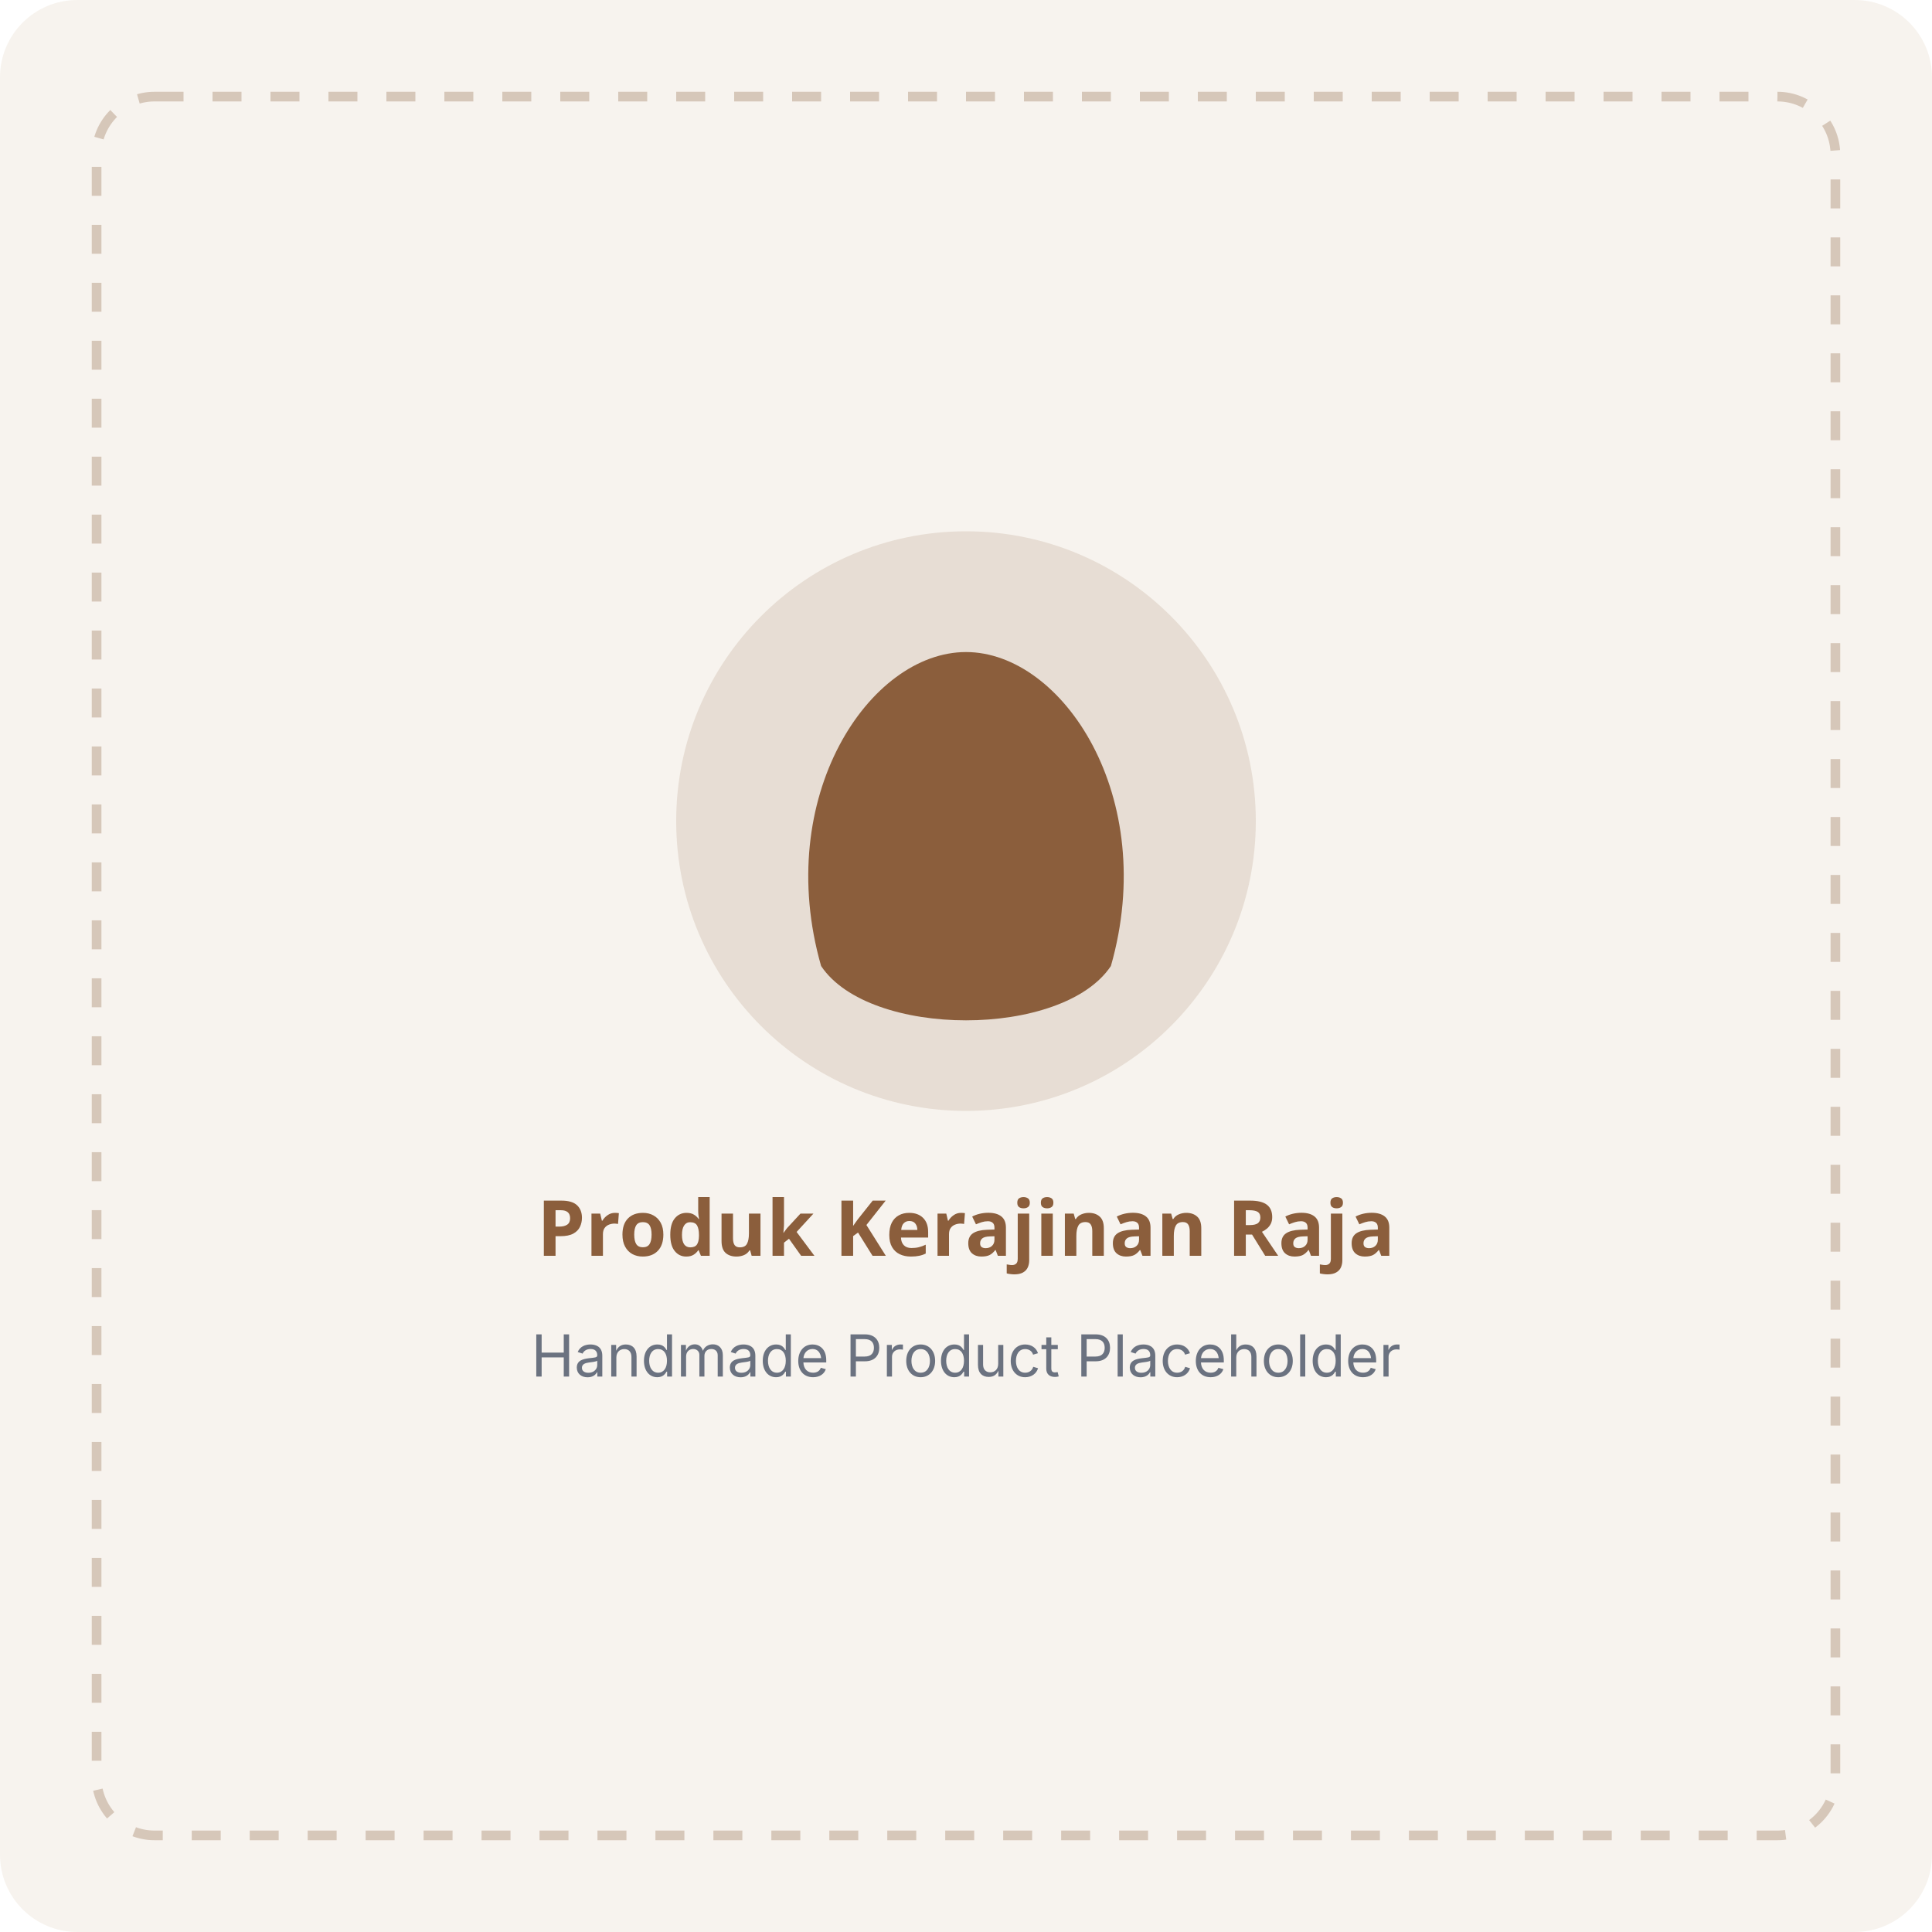
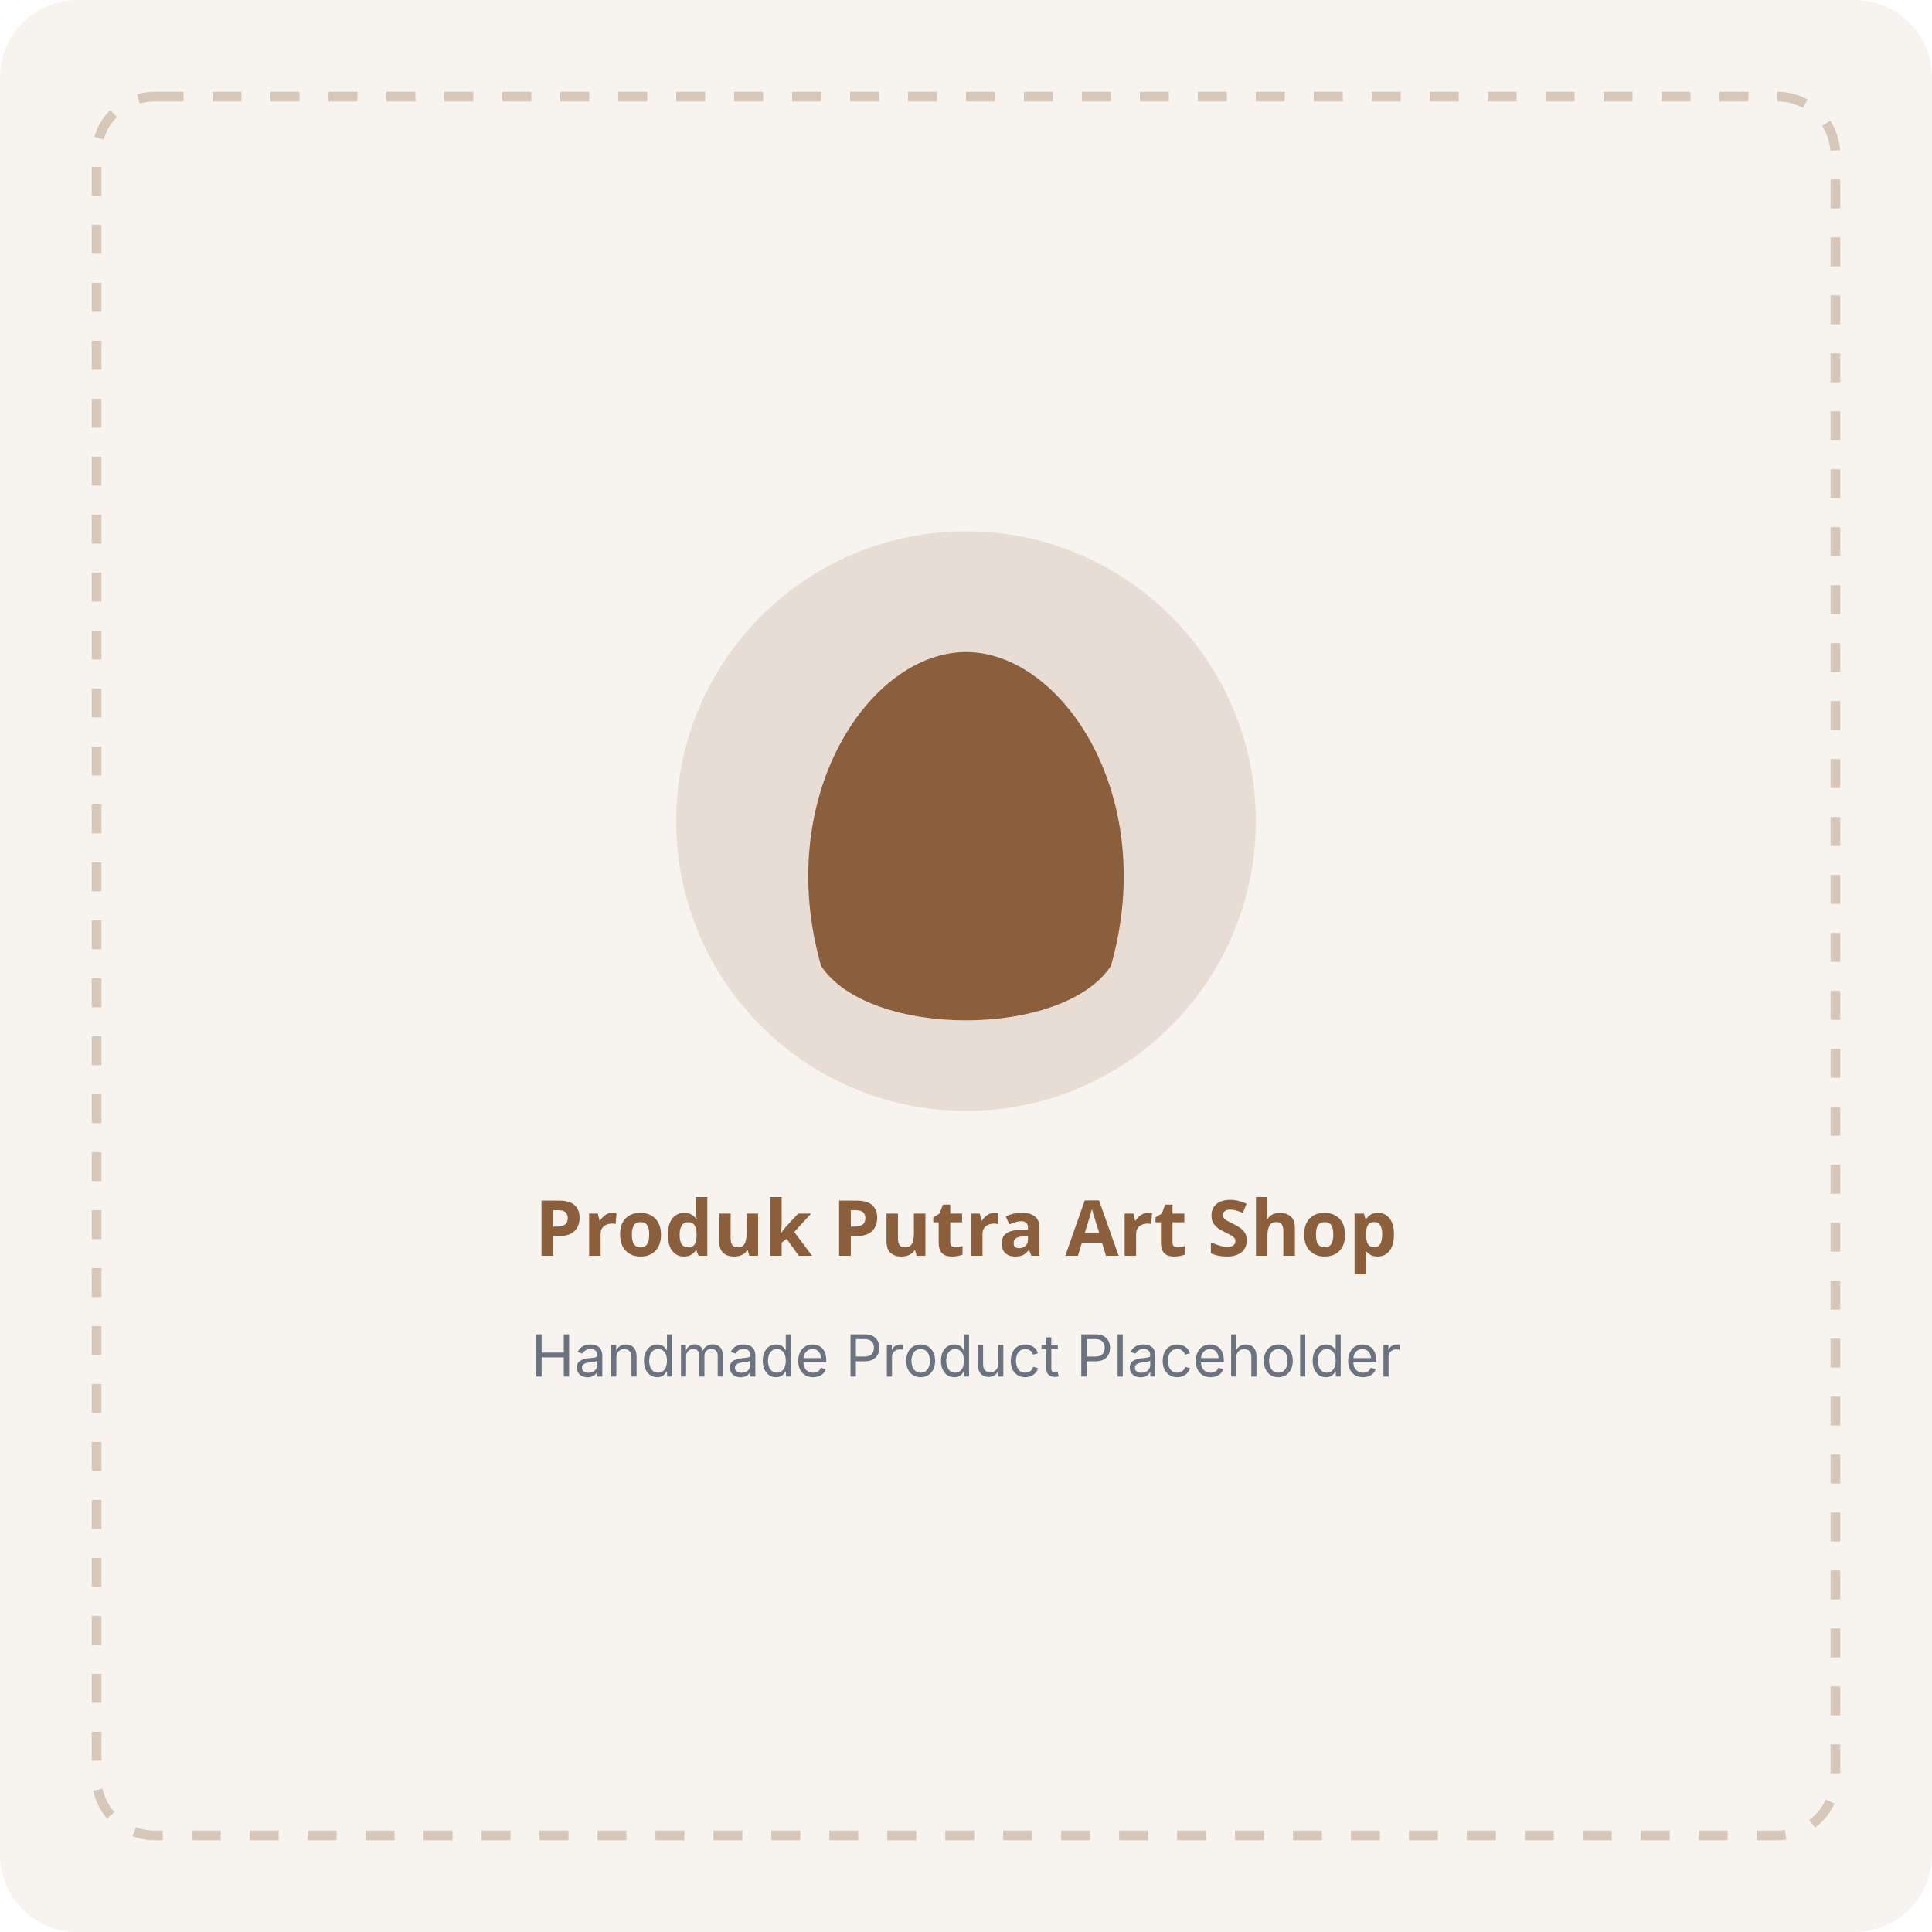
<svg xmlns="http://www.w3.org/2000/svg" viewBox="0 0 400 400" width="400" height="400">
  <rect width="400" height="400" fill="#F7F3EE" rx="16" />
  <rect x="20" y="20" width="360" height="360" fill="none" stroke="#8B5E3C" stroke-width="2" stroke-dasharray="6 6" rx="12" opacity="0.3" />
  <circle cx="200" cy="170" r="60" fill="#8B5E3C" opacity="0.15" />
  <path d="M200,135 C180,135 160,165 170,200 C180,215 220,215 230,200 C240,165 220,135 200,135 Z" fill="#8B5E3C" />
-   <text x="200" y="260" font-family="Poppins, sans-serif" font-size="16" font-weight="700" fill="#8B5E3C" text-anchor="middle">Produk Kerajinan Raja</text>
+   <text x="200" y="260" font-family="Poppins, sans-serif" font-size="16" font-weight="700" fill="#8B5E3C" text-anchor="middle">Produk Putra Art Shop</text>
  <text x="200" y="285" font-family="Inter, sans-serif" font-size="12" fill="#6B7280" text-anchor="middle">Handmade Product Placeholder</text>
</svg>
